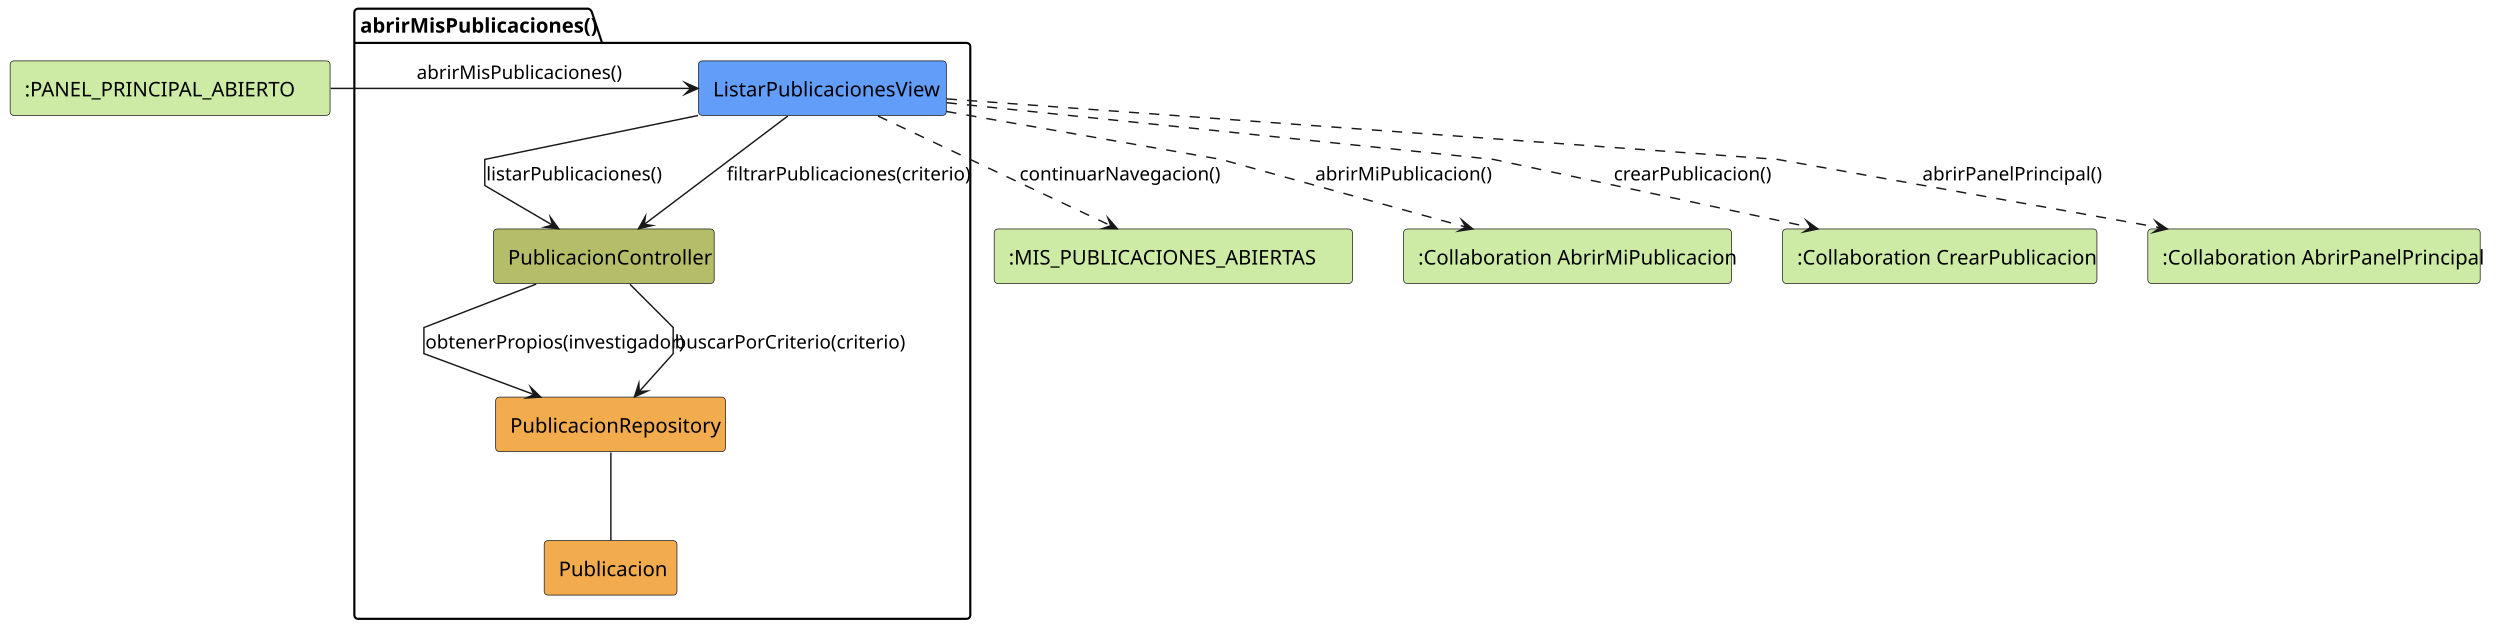
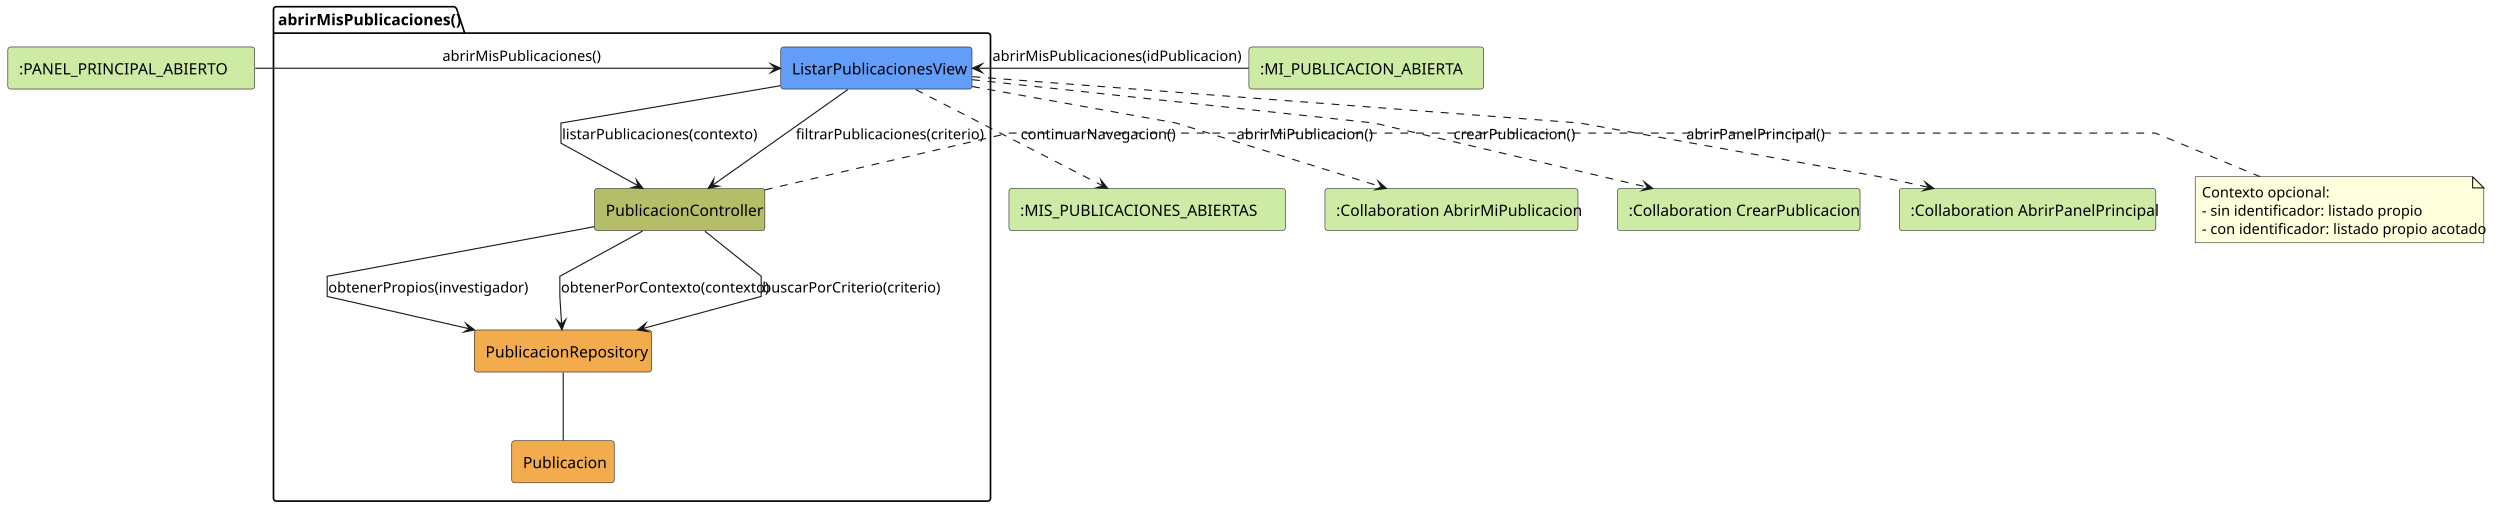
- <svg xmlns="http://www.w3.org/2000/svg" contentStyleType="text/css" data-diagram-type="DESCRIPTION" height="442px" preserveAspectRatio="none" style="width:1725px;height:442px;background:#FFFFFF;" version="1.1" viewBox="0 0 1725 442" width="1725px" zoomAndPan="magnify">
+ <svg xmlns="http://www.w3.org/2000/svg" contentStyleType="text/css" data-diagram-type="DESCRIPTION" height="463px" preserveAspectRatio="none" style="width:2235px;height:463px;background:#FFFFFF;" version="1.1" viewBox="0 0 2235 463" width="2235px" zoomAndPan="magnify">
  <defs />
  <g>
-     <g class="cluster" data-qualified-name="abrirMisPublicaciones" data-source-line="4" id="ent0002">
-       <path d="M247,6 L405.931,6 A3.75,3.75 0 0 1 408.431,8.5 L415.431,29.609 L667,29.609 A2.5,2.5 0 0 1 669.5,32.109 L669.5,424.5 A2.5,2.5 0 0 1 667,427 L247,427 A2.5,2.5 0 0 1 244.5,424.5 L244.5,8.5 A2.5,2.5 0 0 1 247,6" fill="none" style="stroke:#000000;stroke-width:1.5;" />
+     <g class="cluster" data-qualified-name="abrirMisPublicaciones" data-source-line="5" id="ent0003">
+       <path d="M247,6 L405.931,6 A3.75,3.75 0 0 1 408.431,8.5 L415.431,29.609 L883,29.609 A2.5,2.5 0 0 1 885.5,32.109 L885.5,445.5 A2.5,2.5 0 0 1 883,448 L247,448 A2.5,2.5 0 0 1 244.5,445.5 L244.5,8.5 A2.5,2.5 0 0 1 247,6" fill="none" style="stroke:#000000;stroke-width:1.5;" />
      <line style="stroke:#000000;stroke-width:1.5;" x1="244.5" x2="415.431" y1="29.609" y2="29.609" />
      <text fill="#000000" font-family="sans-serif" font-size="14" font-weight="700" lengthAdjust="spacing" textLength="157.931" x="248.5" y="22.533">abrirMisPublicaciones()</text>
    </g>
-     <g class="entity" data-qualified-name="abrirMisPublicaciones.ListarPublicacionesView" data-source-line="5" id="ent0003">
-       <rect fill="#629EF9" height="37.609" rx="2.5" ry="2.5" style="stroke:#181818;stroke-width:0.5;" width="170.965" x="482" y="42" />
-       <text fill="#000000" font-family="sans-serif" font-size="14" lengthAdjust="spacing" textLength="150.965" x="492" y="66.533">ListarPublicacionesView</text>
+     <g class="entity" data-qualified-name="abrirMisPublicaciones.ListarPublicacionesView" data-source-line="6" id="ent0004">
+       <rect fill="#629EF9" height="37.609" rx="2.5" ry="2.5" style="stroke:#181818;stroke-width:0.5;" width="170.965" x="698" y="42" />
+       <text fill="#000000" font-family="sans-serif" font-size="14" lengthAdjust="spacing" textLength="150.965" x="708" y="66.533">ListarPublicacionesView</text>
    </g>
-     <g class="entity" data-qualified-name="abrirMisPublicaciones.PublicacionController" data-source-line="6" id="ent0004">
-       <rect fill="#B5BD68" height="37.609" rx="2.5" ry="2.5" style="stroke:#181818;stroke-width:0.5;" width="152.289" x="340.5" y="158" />
-       <text fill="#000000" font-family="sans-serif" font-size="14" lengthAdjust="spacing" textLength="132.289" x="350.5" y="182.533">PublicacionController</text>
+     <g class="entity" data-qualified-name="abrirMisPublicaciones.PublicacionController" data-source-line="7" id="ent0005">
+       <rect fill="#B5BD68" height="37.609" rx="2.5" ry="2.5" style="stroke:#181818;stroke-width:0.5;" width="152.289" x="531.5" y="168.5" />
+       <text fill="#000000" font-family="sans-serif" font-size="14" lengthAdjust="spacing" textLength="132.289" x="541.5" y="193.033">PublicacionController</text>
    </g>
-     <g class="entity" data-qualified-name="abrirMisPublicaciones.PublicacionRepository" data-source-line="7" id="ent0005">
-       <rect fill="#F2AC4E" height="37.609" rx="2.5" ry="2.5" style="stroke:#181818;stroke-width:0.5;" width="158.517" x="342" y="274" />
-       <text fill="#000000" font-family="sans-serif" font-size="14" lengthAdjust="spacing" textLength="138.517" x="352" y="298.533">PublicacionRepository</text>
+     <g class="entity" data-qualified-name="abrirMisPublicaciones.PublicacionRepository" data-source-line="8" id="ent0006">
+       <rect fill="#F2AC4E" height="37.609" rx="2.5" ry="2.5" style="stroke:#181818;stroke-width:0.5;" width="158.517" x="424" y="295" />
+       <text fill="#000000" font-family="sans-serif" font-size="14" lengthAdjust="spacing" textLength="138.517" x="434" y="319.533">PublicacionRepository</text>
    </g>
-     <g class="entity" data-qualified-name="abrirMisPublicaciones.Publicacion" data-source-line="8" id="ent0006">
-       <rect fill="#F2AC4E" height="37.609" rx="2.5" ry="2.5" style="stroke:#181818;stroke-width:0.5;" width="91.6" x="375.5" y="373" />
-       <text fill="#000000" font-family="sans-serif" font-size="14" lengthAdjust="spacing" textLength="71.6" x="385.5" y="397.533">Publicacion</text>
+     <g class="entity" data-qualified-name="abrirMisPublicaciones.Publicacion" data-source-line="9" id="ent0007">
+       <rect fill="#F2AC4E" height="37.609" rx="2.5" ry="2.5" style="stroke:#181818;stroke-width:0.5;" width="91.6" x="457.5" y="394" />
+       <text fill="#000000" font-family="sans-serif" font-size="14" lengthAdjust="spacing" textLength="71.6" x="467.5" y="418.533">Publicacion</text>
    </g>
-     <g class="entity" data-qualified-name="EstadoEntrada" data-source-line="3" id="ent0001">
+     <g class="entity" data-qualified-name="EstadoEntrada1" data-source-line="3" id="ent0001">
      <rect fill="#CDEBA5" height="37.609" rx="2.5" ry="2.5" style="stroke:#181818;stroke-width:0.5;" width="220.737" x="7" y="42" />
      <text fill="#000000" font-family="sans-serif" font-size="14" lengthAdjust="spacing" textLength="200.737" x="17" y="66.533">:PANEL_PRINCIPAL_ABIERTO</text>
    </g>
-     <g class="entity" data-qualified-name="EstadoSalida" data-source-line="11" id="ent0007">
-       <rect fill="#CDEBA5" height="37.609" rx="2.5" ry="2.5" style="stroke:#181818;stroke-width:0.5;" width="247.179" x="686" y="158" />
-       <text fill="#000000" font-family="sans-serif" font-size="14" lengthAdjust="spacing" textLength="227.179" x="696" y="182.533">:MIS_PUBLICACIONES_ABIERTAS</text>
+     <g class="entity" data-qualified-name="EstadoEntrada2" data-source-line="4" id="ent0002">
+       <rect fill="#CDEBA5" height="37.609" rx="2.5" ry="2.5" style="stroke:#181818;stroke-width:0.5;" width="209.827" x="1116.5" y="42" />
+       <text fill="#000000" font-family="sans-serif" font-size="14" lengthAdjust="spacing" textLength="189.827" x="1126.5" y="66.533">:MI_PUBLICACION_ABIERTA</text>
    </g>
-     <g class="entity" data-qualified-name="AbrirMiPublicacion" data-source-line="12" id="ent0008">
-       <rect fill="#CDEBA5" height="37.609" rx="2.5" ry="2.5" style="stroke:#181818;stroke-width:0.5;" width="226.206" x="968.5" y="158" />
-       <text fill="#000000" font-family="sans-serif" font-size="14" lengthAdjust="spacing" textLength="206.206" x="978.5" y="182.533">:Collaboration AbrirMiPublicacion</text>
+     <g class="entity" data-qualified-name="EstadoSalida" data-source-line="12" id="ent0008">
+       <rect fill="#CDEBA5" height="37.609" rx="2.5" ry="2.5" style="stroke:#181818;stroke-width:0.5;" width="247.179" x="902" y="168.5" />
+       <text fill="#000000" font-family="sans-serif" font-size="14" lengthAdjust="spacing" textLength="227.179" x="912" y="193.033">:MIS_PUBLICACIONES_ABIERTAS</text>
    </g>
-     <g class="entity" data-qualified-name="CrearPublicacion" data-source-line="13" id="ent0009">
-       <rect fill="#CDEBA5" height="37.609" rx="2.5" ry="2.5" style="stroke:#181818;stroke-width:0.5;" width="216.882" x="1230" y="158" />
-       <text fill="#000000" font-family="sans-serif" font-size="14" lengthAdjust="spacing" textLength="196.882" x="1240" y="182.533">:Collaboration CrearPublicacion</text>
+     <g class="entity" data-qualified-name="AbrirMiPublicacion" data-source-line="13" id="ent0009">
+       <rect fill="#CDEBA5" height="37.609" rx="2.5" ry="2.5" style="stroke:#181818;stroke-width:0.5;" width="226.206" x="1184.5" y="168.5" />
+       <text fill="#000000" font-family="sans-serif" font-size="14" lengthAdjust="spacing" textLength="206.206" x="1194.5" y="193.033">:Collaboration AbrirMiPublicacion</text>
    </g>
-     <g class="entity" data-qualified-name="AbrirPanelPrincipal" data-source-line="14" id="ent0010">
-       <rect fill="#CDEBA5" height="37.609" rx="2.5" ry="2.5" style="stroke:#181818;stroke-width:0.5;" width="229.33" x="1482" y="158" />
-       <text fill="#000000" font-family="sans-serif" font-size="14" lengthAdjust="spacing" textLength="209.33" x="1492" y="182.533">:Collaboration AbrirPanelPrincipal</text>
+     <g class="entity" data-qualified-name="CrearPublicacion" data-source-line="14" id="ent0010">
+       <rect fill="#CDEBA5" height="37.609" rx="2.5" ry="2.5" style="stroke:#181818;stroke-width:0.5;" width="216.882" x="1446" y="168.5" />
+       <text fill="#000000" font-family="sans-serif" font-size="14" lengthAdjust="spacing" textLength="196.882" x="1456" y="193.033">:Collaboration CrearPublicacion</text>
    </g>
-     <g class="link" data-entity-1="ent0001" data-entity-2="ent0003" data-link-type="dependency" data-source-line="16" id="lnk11">
-       <path d="M228.16,61 C306.36,61 404.66,61 476.66,61" fill="none" id="EstadoEntrada-to-ListarPublicacionesView" style="stroke:#181818;stroke-width:1;" />
-       <polygon fill="#181818" points="481.66,61,472.66,57,476.66,61,472.66,65,481.66,61" style="stroke:#181818;stroke-width:1;stroke-linejoin:miter;stroke-miterlimit:10;" />
-       <text fill="#000000" font-family="sans-serif" font-size="13" lengthAdjust="spacing" textLength="135.097" x="287.5" y="54.495">abrirMisPublicaciones()</text>
+     <g class="entity" data-qualified-name="AbrirPanelPrincipal" data-source-line="15" id="ent0011">
+       <rect fill="#CDEBA5" height="37.609" rx="2.5" ry="2.5" style="stroke:#181818;stroke-width:0.5;" width="229.33" x="1698" y="168.5" />
+       <text fill="#000000" font-family="sans-serif" font-size="14" lengthAdjust="spacing" textLength="209.33" x="1708" y="193.033">:Collaboration AbrirPanelPrincipal</text>
    </g>
-     <g class="link" data-entity-1="ent0003" data-entity-2="ent0004" data-link-type="dependency" data-source-line="18" id="lnk12">
-       <path d="M481.73,79.67 C415.3,93.36 334.5,110 334.5,110 C334.5,110 334.5,128 334.5,128 C334.5,128 357.965,141.734 381.185,155.324" fill="none" id="ListarPublicacionesView-to-PublicacionController" style="stroke:#181818;stroke-width:1;" />
-       <polygon fill="#181818" points="385.5,157.85,379.753,149.852,381.185,155.324,375.712,156.756,385.5,157.85" style="stroke:#181818;stroke-width:1;stroke-linejoin:miter;stroke-miterlimit:10;" />
-       <text fill="#000000" font-family="sans-serif" font-size="13" lengthAdjust="spacing" textLength="116.321" x="335.5" y="124.495">listarPublicaciones()</text>
+     <g class="entity" data-qualified-name="GMN20" data-source-line="27" id="ent0021">
+       <path d="M1962.5,158 L1962.5,217.055 L2220.534,217.055 L2220.534,168 L2210.534,158 L1962.5,158" fill="#FEFFDD" style="stroke:#181818;stroke-width:0.5;" />
+       <path d="M2210.534,158 L2210.534,168 L2220.534,168 L2210.534,158" fill="#FEFFDD" style="stroke:#181818;stroke-width:1;" />
+       <text fill="#000000" font-family="sans-serif" font-size="13" lengthAdjust="spacing" textLength="107.682" x="1968.5" y="176.495">Contexto opcional:</text>
+       <text fill="#000000" font-family="sans-serif" font-size="13" lengthAdjust="spacing" textLength="182.819" x="1968.5" y="192.847">- sin identificador: listado propio</text>
+       <text fill="#000000" font-family="sans-serif" font-size="13" lengthAdjust="spacing" textLength="237.034" x="1968.5" y="209.198">- con identificador: listado propio acotado</text>
    </g>
-     <g class="link" data-entity-1="ent0003" data-entity-2="ent0004" data-link-type="dependency" data-source-line="19" id="lnk13">
-       <path d="M543.57,80.06 C515.38,101.35 472.8,133.487 444.55,154.817" fill="none" id="ListarPublicacionesView-to-PublicacionController-1" style="stroke:#181818;stroke-width:1;" />
-       <polygon fill="#181818" points="440.56,157.83,450.153,155.599,444.55,154.817,445.332,149.215,440.56,157.83" style="stroke:#181818;stroke-width:1;stroke-linejoin:miter;stroke-miterlimit:10;" />
-       <text fill="#000000" font-family="sans-serif" font-size="13" lengthAdjust="spacing" textLength="156.768" x="501.5" y="124.495">filtrarPublicaciones(criterio)</text>
+     <g class="link" data-entity-1="ent0001" data-entity-2="ent0004" data-link-type="dependency" data-source-line="17" id="lnk12">
+       <path d="M228.22,61 C360.27,61 573.14,61 692.95,61" fill="none" id="EstadoEntrada1-to-ListarPublicacionesView" style="stroke:#181818;stroke-width:1;" />
+       <polygon fill="#181818" points="697.95,61,688.95,57,692.95,61,688.95,65,697.95,61" style="stroke:#181818;stroke-width:1;stroke-linejoin:miter;stroke-miterlimit:10;" />
+       <text fill="#000000" font-family="sans-serif" font-size="13" lengthAdjust="spacing" textLength="135.097" x="395.5" y="54.495">abrirMisPublicaciones()</text>
+     </g>
+     <g class="link" data-entity-1="ent0002" data-entity-2="ent0004" data-link-type="dependency" data-source-line="18" id="lnk13">
+       <path d="M1116.23,61 C1040.62,61 944.98,61 874.25,61" fill="none" id="EstadoEntrada2-to-ListarPublicacionesView" style="stroke:#181818;stroke-width:1;" />
+       <polygon fill="#181818" points="869.25,61,878.25,65,874.25,61,878.25,57,869.25,61" style="stroke:#181818;stroke-width:1;stroke-linejoin:miter;stroke-miterlimit:10;" />
+       <text fill="#000000" font-family="sans-serif" font-size="13" lengthAdjust="spacing" textLength="211.701" x="887.25" y="54.495">abrirMisPublicaciones(idPublicacion)</text>
    </g>
    <g class="link" data-entity-1="ent0004" data-entity-2="ent0005" data-link-type="dependency" data-source-line="20" id="lnk14">
-       <path d="M369.97,196.01 C334.79,209.63 292.5,226 292.5,226 C292.5,226 292.5,244 292.5,244 C292.5,244 331.804,258.627 368.414,272.247" fill="none" id="PublicacionController-to-PublicacionRepository" style="stroke:#181818;stroke-width:1;" />
-       <polygon fill="#181818" points="373.1,273.99,366.06,267.103,368.414,272.247,363.27,274.601,373.1,273.99" style="stroke:#181818;stroke-width:1;stroke-linejoin:miter;stroke-miterlimit:10;" />
-       <text fill="#000000" font-family="sans-serif" font-size="13" lengthAdjust="spacing" textLength="166.924" x="293.5" y="240.495">obtenerPropios(investigador)</text>
+       <path d="M697.74,76.6 C614.78,90.72 501.5,110 501.5,110 C501.5,110 501.5,128 501.5,128 C501.5,128 539.313,148.864 570.453,166.054" fill="none" id="ListarPublicacionesView-to-PublicacionController" style="stroke:#181818;stroke-width:1;" />
+       <polygon fill="#181818" points="574.83,168.47,568.884,160.619,570.453,166.054,565.018,167.622,574.83,168.47" style="stroke:#181818;stroke-width:1;stroke-linejoin:miter;stroke-miterlimit:10;" />
+       <text fill="#000000" font-family="sans-serif" font-size="13" lengthAdjust="spacing" textLength="165.464" x="502.5" y="124.495">listarPublicaciones(contexto)</text>
    </g>
    <g class="link" data-entity-1="ent0004" data-entity-2="ent0005" data-link-type="dependency" data-source-line="21" id="lnk15">
-       <path d="M434.65,196.15 C448.24,209.74 464.5,226 464.5,226 C464.5,226 464.5,244 464.5,244 C464.5,244 453.266,256.535 441.096,270.125" fill="none" id="PublicacionController-to-PublicacionRepository-1" style="stroke:#181818;stroke-width:1;" />
-       <polygon fill="#181818" points="437.76,273.85,446.744,269.814,441.096,270.125,440.784,264.477,437.76,273.85" style="stroke:#181818;stroke-width:1;stroke-linejoin:miter;stroke-miterlimit:10;" />
-       <text fill="#000000" font-family="sans-serif" font-size="13" lengthAdjust="spacing" textLength="148.808" x="465.5" y="240.495">buscarPorCriterio(criterio)</text>
+       <path d="M757.91,80.1 C724.54,103.71 670.592,141.873 637.202,165.483" fill="none" id="ListarPublicacionesView-to-PublicacionController-1" style="stroke:#181818;stroke-width:1;" />
+       <polygon fill="#181818" points="633.12,168.37,642.778,166.44,637.202,165.483,638.159,159.908,633.12,168.37" style="stroke:#181818;stroke-width:1;stroke-linejoin:miter;stroke-miterlimit:10;" />
+       <text fill="#000000" font-family="sans-serif" font-size="13" lengthAdjust="spacing" textLength="156.768" x="711.5" y="124.495">filtrarPublicaciones(criterio)</text>
    </g>
-     <g class="link" data-entity-1="ent0005" data-entity-2="ent0006" data-link-type="association" data-source-line="22" id="lnk16">
-       <path d="M421.5,312.24 C421.5,329.59 421.5,355.52 421.5,372.84" fill="none" id="PublicacionRepository-Publicacion" style="stroke:#181818;stroke-width:1;" />
+     <g class="link" data-entity-1="ent0005" data-entity-2="ent0006" data-link-type="dependency" data-source-line="22" id="lnk16">
+       <path d="M531.25,202.66 C438.02,219.97 292.5,247 292.5,247 C292.5,247 292.5,265 292.5,265 C292.5,265 359.585,280.261 419.455,293.881" fill="none" id="PublicacionController-to-PublicacionRepository" style="stroke:#181818;stroke-width:1;" />
+       <polygon fill="#181818" points="424.33,294.99,416.442,289.093,419.455,293.881,414.667,296.894,424.33,294.99" style="stroke:#181818;stroke-width:1;stroke-linejoin:miter;stroke-miterlimit:10;" />
+       <text fill="#000000" font-family="sans-serif" font-size="13" lengthAdjust="spacing" textLength="166.924" x="293.5" y="261.495">obtenerPropios(investigador)</text>
    </g>
-     <g class="link" data-entity-1="ent0003" data-entity-2="ent0007" data-link-type="dependency" data-source-line="23" id="lnk17">
-       <path d="M605.85,80.06 C651.03,101.35 721.137,134.369 766.407,155.699" fill="none" id="ListarPublicacionesView-to-EstadoSalida" style="stroke:#181818;stroke-width:1;stroke-dasharray:7,7;" />
-       <polygon fill="#181818" points="770.93,157.83,764.493,150.375,766.407,155.699,761.083,157.612,770.93,157.83" style="stroke:#181818;stroke-width:1;stroke-linejoin:miter;stroke-miterlimit:10;" />
-       <text fill="#000000" font-family="sans-serif" font-size="13" lengthAdjust="spacing" textLength="130.793" x="703.5" y="124.495">continuarNavegacion()</text>
+     <g class="link" data-entity-1="ent0005" data-entity-2="ent0006" data-link-type="dependency" data-source-line="23" id="lnk17">
+       <path d="M574.52,206.53 C543.08,223.72 500.5,247 500.5,247 C500.5,247 500.5,265 500.5,265 C500.5,265 501.208,276.27 502.058,289.86" fill="none" id="PublicacionController-to-PublicacionRepository-1" style="stroke:#181818;stroke-width:1;" />
+       <polygon fill="#181818" points="502.37,294.85,505.8,285.618,502.058,289.86,497.816,286.117,502.37,294.85" style="stroke:#181818;stroke-width:1;stroke-linejoin:miter;stroke-miterlimit:10;" />
+       <text fill="#000000" font-family="sans-serif" font-size="13" lengthAdjust="spacing" textLength="174.154" x="501.5" y="261.495">obtenerPorContexto(contexto)</text>
    </g>
-     <g class="link" data-entity-1="ent0003" data-entity-2="ent0008" data-link-type="dependency" data-source-line="24" id="lnk18">
-       <path d="M653,76.92 C733.73,91.01 842.5,110 842.5,110 C842.5,110 940.611,137.089 1011.371,156.638" fill="none" id="ListarPublicacionesView-to-AbrirMiPublicacion" style="stroke:#181818;stroke-width:1;stroke-dasharray:7,7;" />
-       <polygon fill="#181818" points="1016.19,157.97,1008.58,151.718,1011.371,156.638,1006.45,159.429,1016.19,157.97" style="stroke:#181818;stroke-width:1;stroke-linejoin:miter;stroke-miterlimit:10;" />
-       <text fill="#000000" font-family="sans-serif" font-size="13" lengthAdjust="spacing" textLength="114.867" x="907.5" y="124.495">abrirMiPublicacion()</text>
+     <g class="link" data-entity-1="ent0005" data-entity-2="ent0006" data-link-type="dependency" data-source-line="24" id="lnk18">
+       <path d="M630.2,206.69 C651.63,223.86 680.5,247 680.5,247 C680.5,247 680.5,265 680.5,265 C680.5,265 624.966,280.062 574.736,293.682" fill="none" id="PublicacionController-to-PublicacionRepository-2" style="stroke:#181818;stroke-width:1;" />
+       <polygon fill="#181818" points="569.91,294.99,579.643,296.495,574.736,293.682,577.549,288.774,569.91,294.99" style="stroke:#181818;stroke-width:1;stroke-linejoin:miter;stroke-miterlimit:10;" />
+       <text fill="#000000" font-family="sans-serif" font-size="13" lengthAdjust="spacing" textLength="148.808" x="681.5" y="261.495">buscarPorCriterio(criterio)</text>
    </g>
-     <g class="link" data-entity-1="ent0003" data-entity-2="ent0009" data-link-type="dependency" data-source-line="25" id="lnk19">
-       <path d="M653.23,70.89 C787.07,84.76 1030.5,110 1030.5,110 C1030.5,110 1158.251,137.372 1249.451,156.922" fill="none" id="ListarPublicacionesView-to-CrearPublicacion" style="stroke:#181818;stroke-width:1;stroke-dasharray:7,7;" />
-       <polygon fill="#181818" points="1254.34,157.97,1246.378,152.172,1249.451,156.922,1244.701,159.995,1254.34,157.97" style="stroke:#181818;stroke-width:1;stroke-linejoin:miter;stroke-miterlimit:10;" />
-       <text fill="#000000" font-family="sans-serif" font-size="13" lengthAdjust="spacing" textLength="104.762" x="1113.5" y="124.495">crearPublicacion()</text>
+     <g class="link" data-entity-1="ent0006" data-entity-2="ent0007" data-link-type="association" data-source-line="25" id="lnk19">
+       <path d="M503.5,333.24 C503.5,350.59 503.5,376.52 503.5,393.84" fill="none" id="PublicacionRepository-Publicacion" style="stroke:#181818;stroke-width:1;" />
    </g>
-     <g class="link" data-entity-1="ent0003" data-entity-2="ent0010" data-link-type="dependency" data-source-line="26" id="lnk20">
-       <path d="M653.31,68.25 C831.78,81.25 1226.5,110 1226.5,110 C1226.5,110 1380.928,137.542 1490.478,157.092" fill="none" id="ListarPublicacionesView-to-AbrirPanelPrincipal" style="stroke:#181818;stroke-width:1;stroke-dasharray:7,7;" />
-       <polygon fill="#181818" points="1495.4,157.97,1487.243,152.451,1490.478,157.092,1485.837,160.327,1495.4,157.97" style="stroke:#181818;stroke-width:1;stroke-linejoin:miter;stroke-miterlimit:10;" />
-       <text fill="#000000" font-family="sans-serif" font-size="13" lengthAdjust="spacing" textLength="117.768" x="1326.5" y="124.495">abrirPanelPrincipal()</text>
+     <g class="link" data-entity-1="ent0005" data-entity-2="ent0021" data-link-type="association" data-source-line="27" id="lnk22">
+       <path d="M683.72,169.77 C770.98,149.47 902,119 902,119 C902,119 1927,119 1927,119 C1927,119 1975.85,139.34 2020.3,157.85" fill="none" id="PublicacionController-GMN20" style="stroke:#181818;stroke-width:1;stroke-dasharray:7,7;" />
+     </g>
+     <g class="link" data-entity-1="ent0004" data-entity-2="ent0008" data-link-type="dependency" data-source-line="31" id="lnk23">
+       <path d="M818.69,80.1 C864.57,103.71 939.924,142.473 985.824,166.083" fill="none" id="ListarPublicacionesView-to-EstadoSalida" style="stroke:#181818;stroke-width:1;stroke-dasharray:7,7;" />
+       <polygon fill="#181818" points="990.27,168.37,984.096,160.696,985.824,166.083,980.437,167.81,990.27,168.37" style="stroke:#181818;stroke-width:1;stroke-linejoin:miter;stroke-miterlimit:10;" />
+       <text fill="#000000" font-family="sans-serif" font-size="13" lengthAdjust="spacing" textLength="130.793" x="912.5" y="124.495">continuarNavegacion()</text>
+     </g>
+     <g class="link" data-entity-1="ent0004" data-entity-2="ent0009" data-link-type="dependency" data-source-line="32" id="lnk24">
+       <path d="M869.03,77.32 C947.47,91.37 1051.5,110 1051.5,110 C1051.5,110 1162.006,144.365 1234.736,166.985" fill="none" id="ListarPublicacionesView-to-AbrirMiPublicacion" style="stroke:#181818;stroke-width:1;stroke-dasharray:7,7;" />
+       <polygon fill="#181818" points="1239.51,168.47,1232.104,161.978,1234.736,166.985,1229.728,169.617,1239.51,168.47" style="stroke:#181818;stroke-width:1;stroke-linejoin:miter;stroke-miterlimit:10;" />
+       <text fill="#000000" font-family="sans-serif" font-size="13" lengthAdjust="spacing" textLength="114.867" x="1105.5" y="124.495">abrirMiPublicacion()</text>
+     </g>
+     <g class="link" data-entity-1="ent0004" data-entity-2="ent0010" data-link-type="dependency" data-source-line="33" id="lnk25">
+       <path d="M869.04,71.23 C998.3,85.17 1228.5,110 1228.5,110 C1228.5,110 1376.412,144.708 1472.792,167.328" fill="none" id="ListarPublicacionesView-to-CrearPublicacion" style="stroke:#181818;stroke-width:1;stroke-dasharray:7,7;" />
+       <polygon fill="#181818" points="1477.66,168.47,1469.812,162.519,1472.792,167.328,1467.984,170.308,1477.66,168.47" style="stroke:#181818;stroke-width:1;stroke-linejoin:miter;stroke-miterlimit:10;" />
+       <text fill="#000000" font-family="sans-serif" font-size="13" lengthAdjust="spacing" textLength="104.762" x="1299.5" y="124.495">crearPublicacion()</text>
+     </g>
+     <g class="link" data-entity-1="ent0004" data-entity-2="ent0011" data-link-type="dependency" data-source-line="34" id="lnk26">
+       <path d="M869.31,68.55 C1041.44,81.68 1412.5,110 1412.5,110 C1412.5,110 1680.5,158 1680.5,158 C1680.5,158 1697.823,161.734 1724.013,167.394" fill="none" id="ListarPublicacionesView-to-AbrirPanelPrincipal" style="stroke:#181818;stroke-width:1;stroke-dasharray:7,7;" />
+       <polygon fill="#181818" points="1728.9,168.45,1720.948,162.639,1724.013,167.394,1719.258,170.459,1728.9,168.45" style="stroke:#181818;stroke-width:1;stroke-linejoin:miter;stroke-miterlimit:10;" />
+       <text fill="#000000" font-family="sans-serif" font-size="13" lengthAdjust="spacing" textLength="117.768" x="1507.5" y="124.495">abrirPanelPrincipal()</text>
    </g>
  </g>
</svg>
